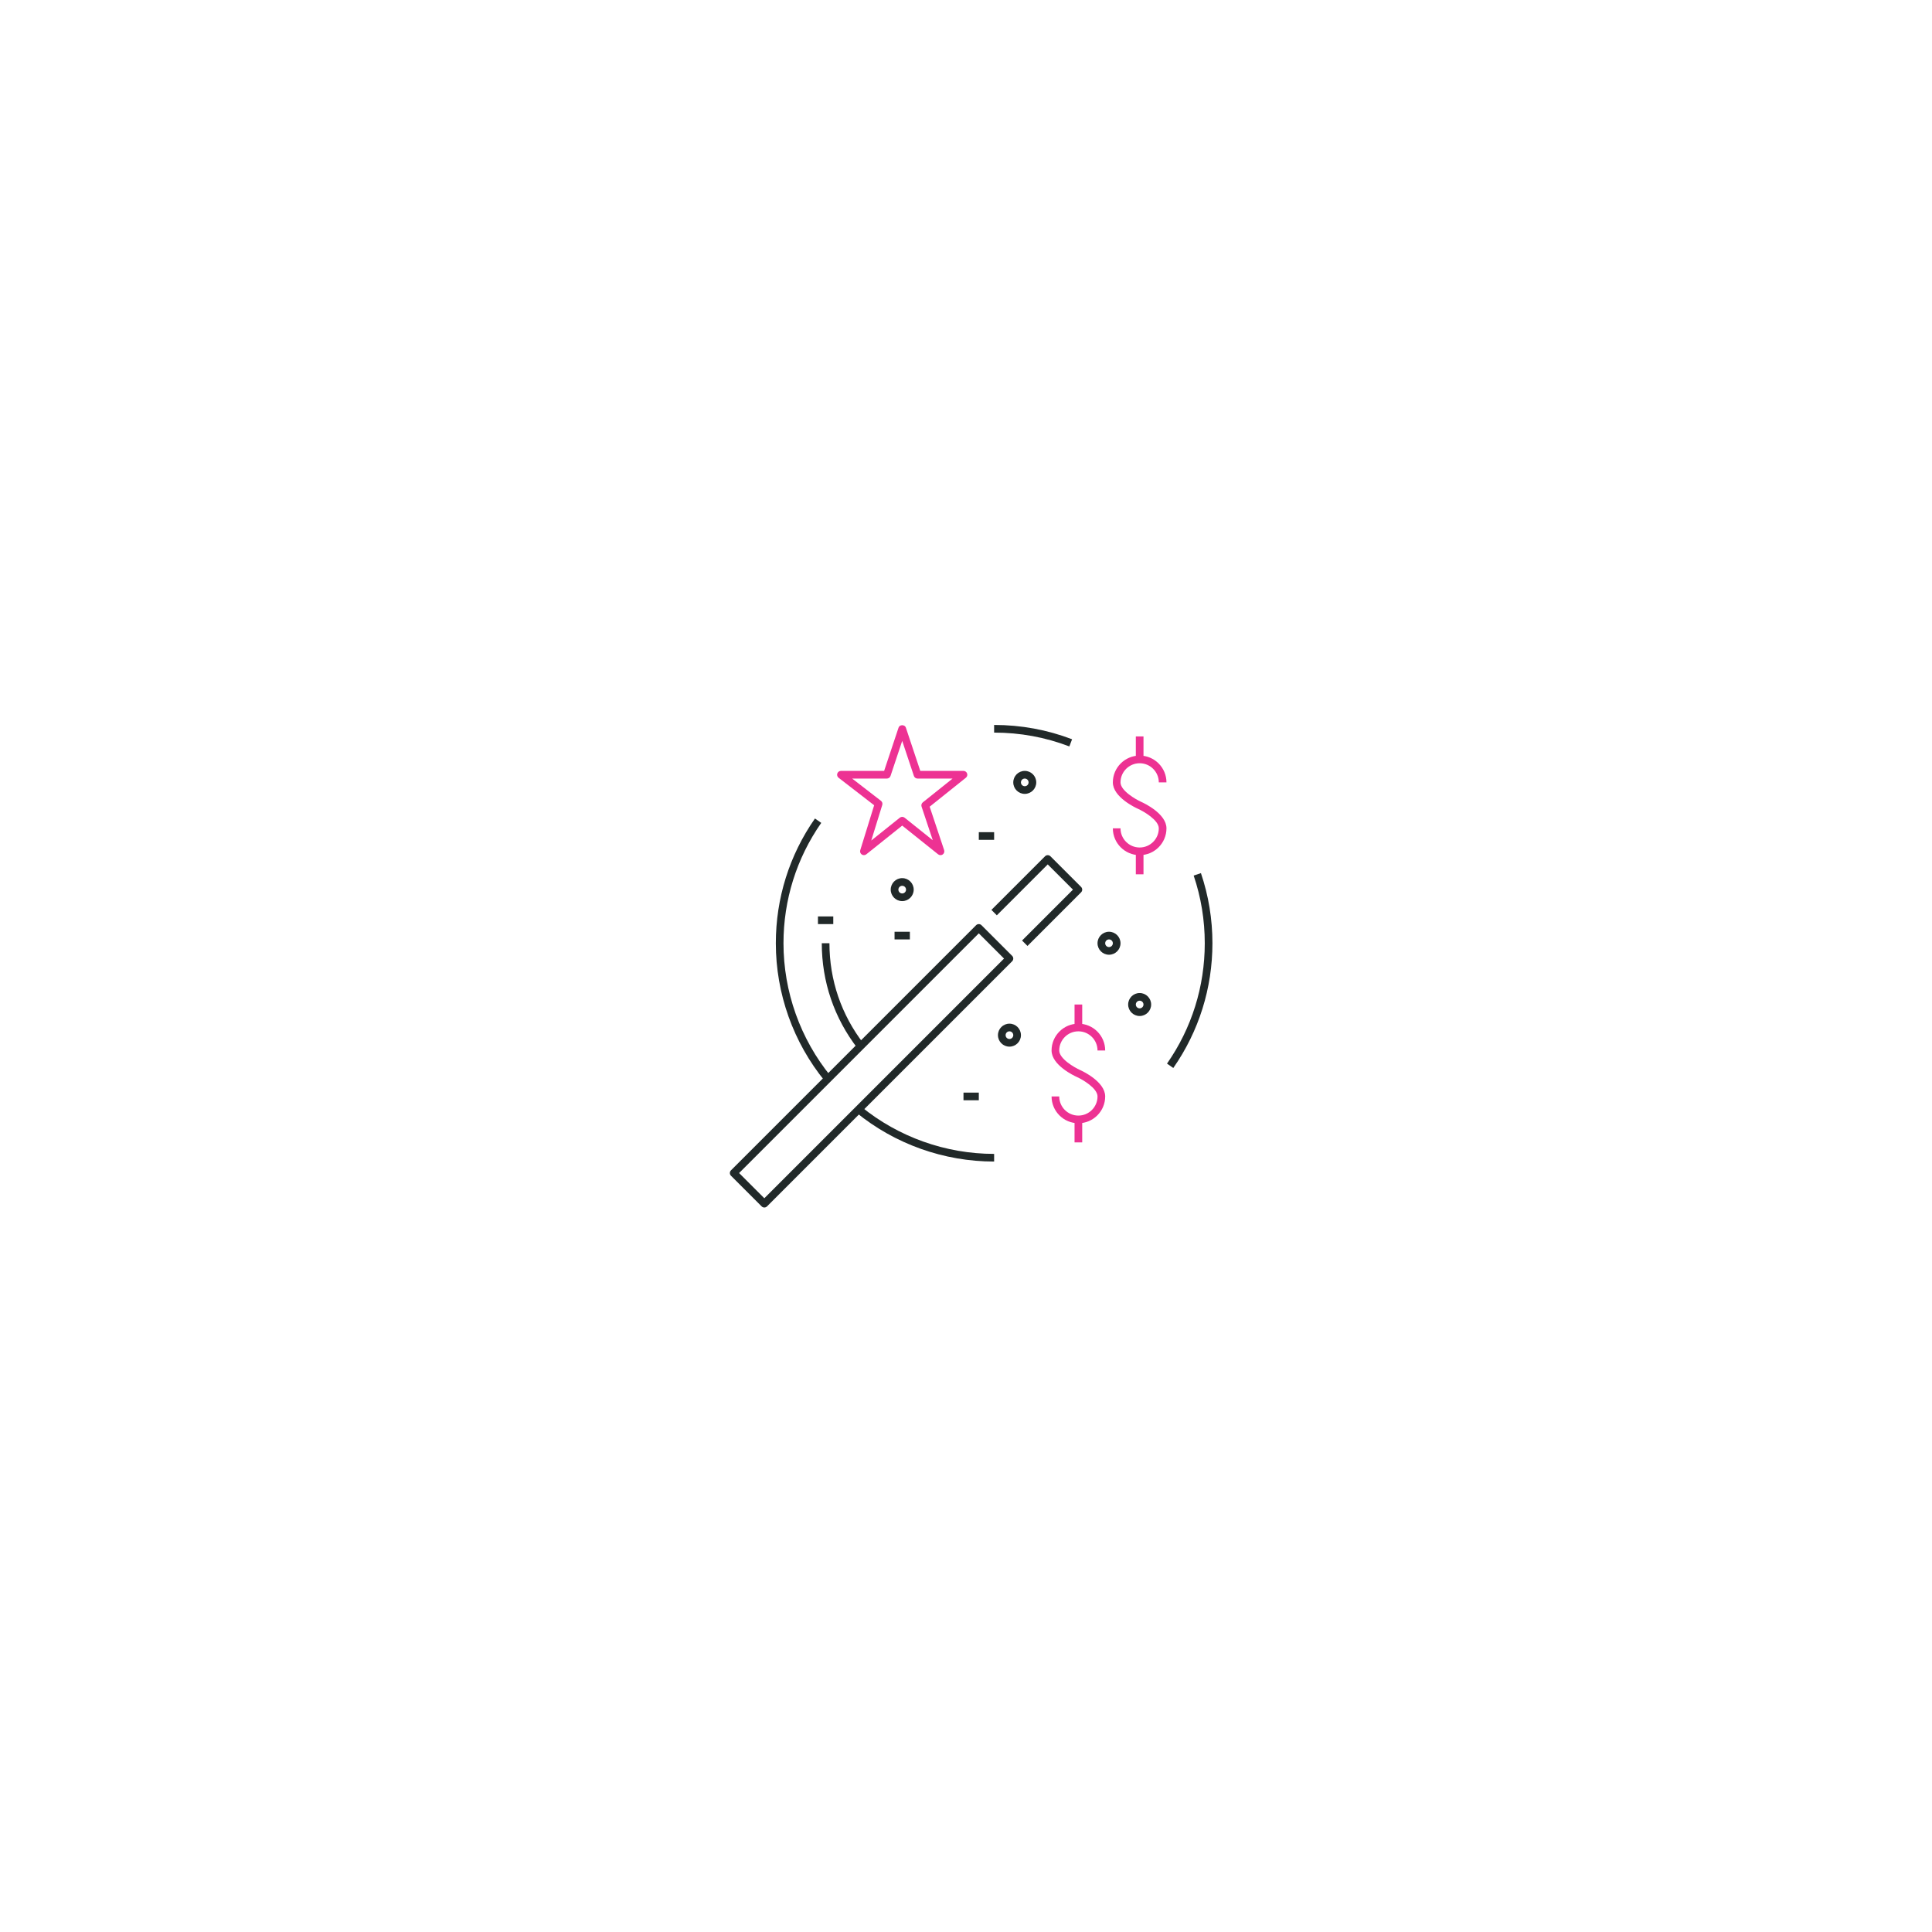
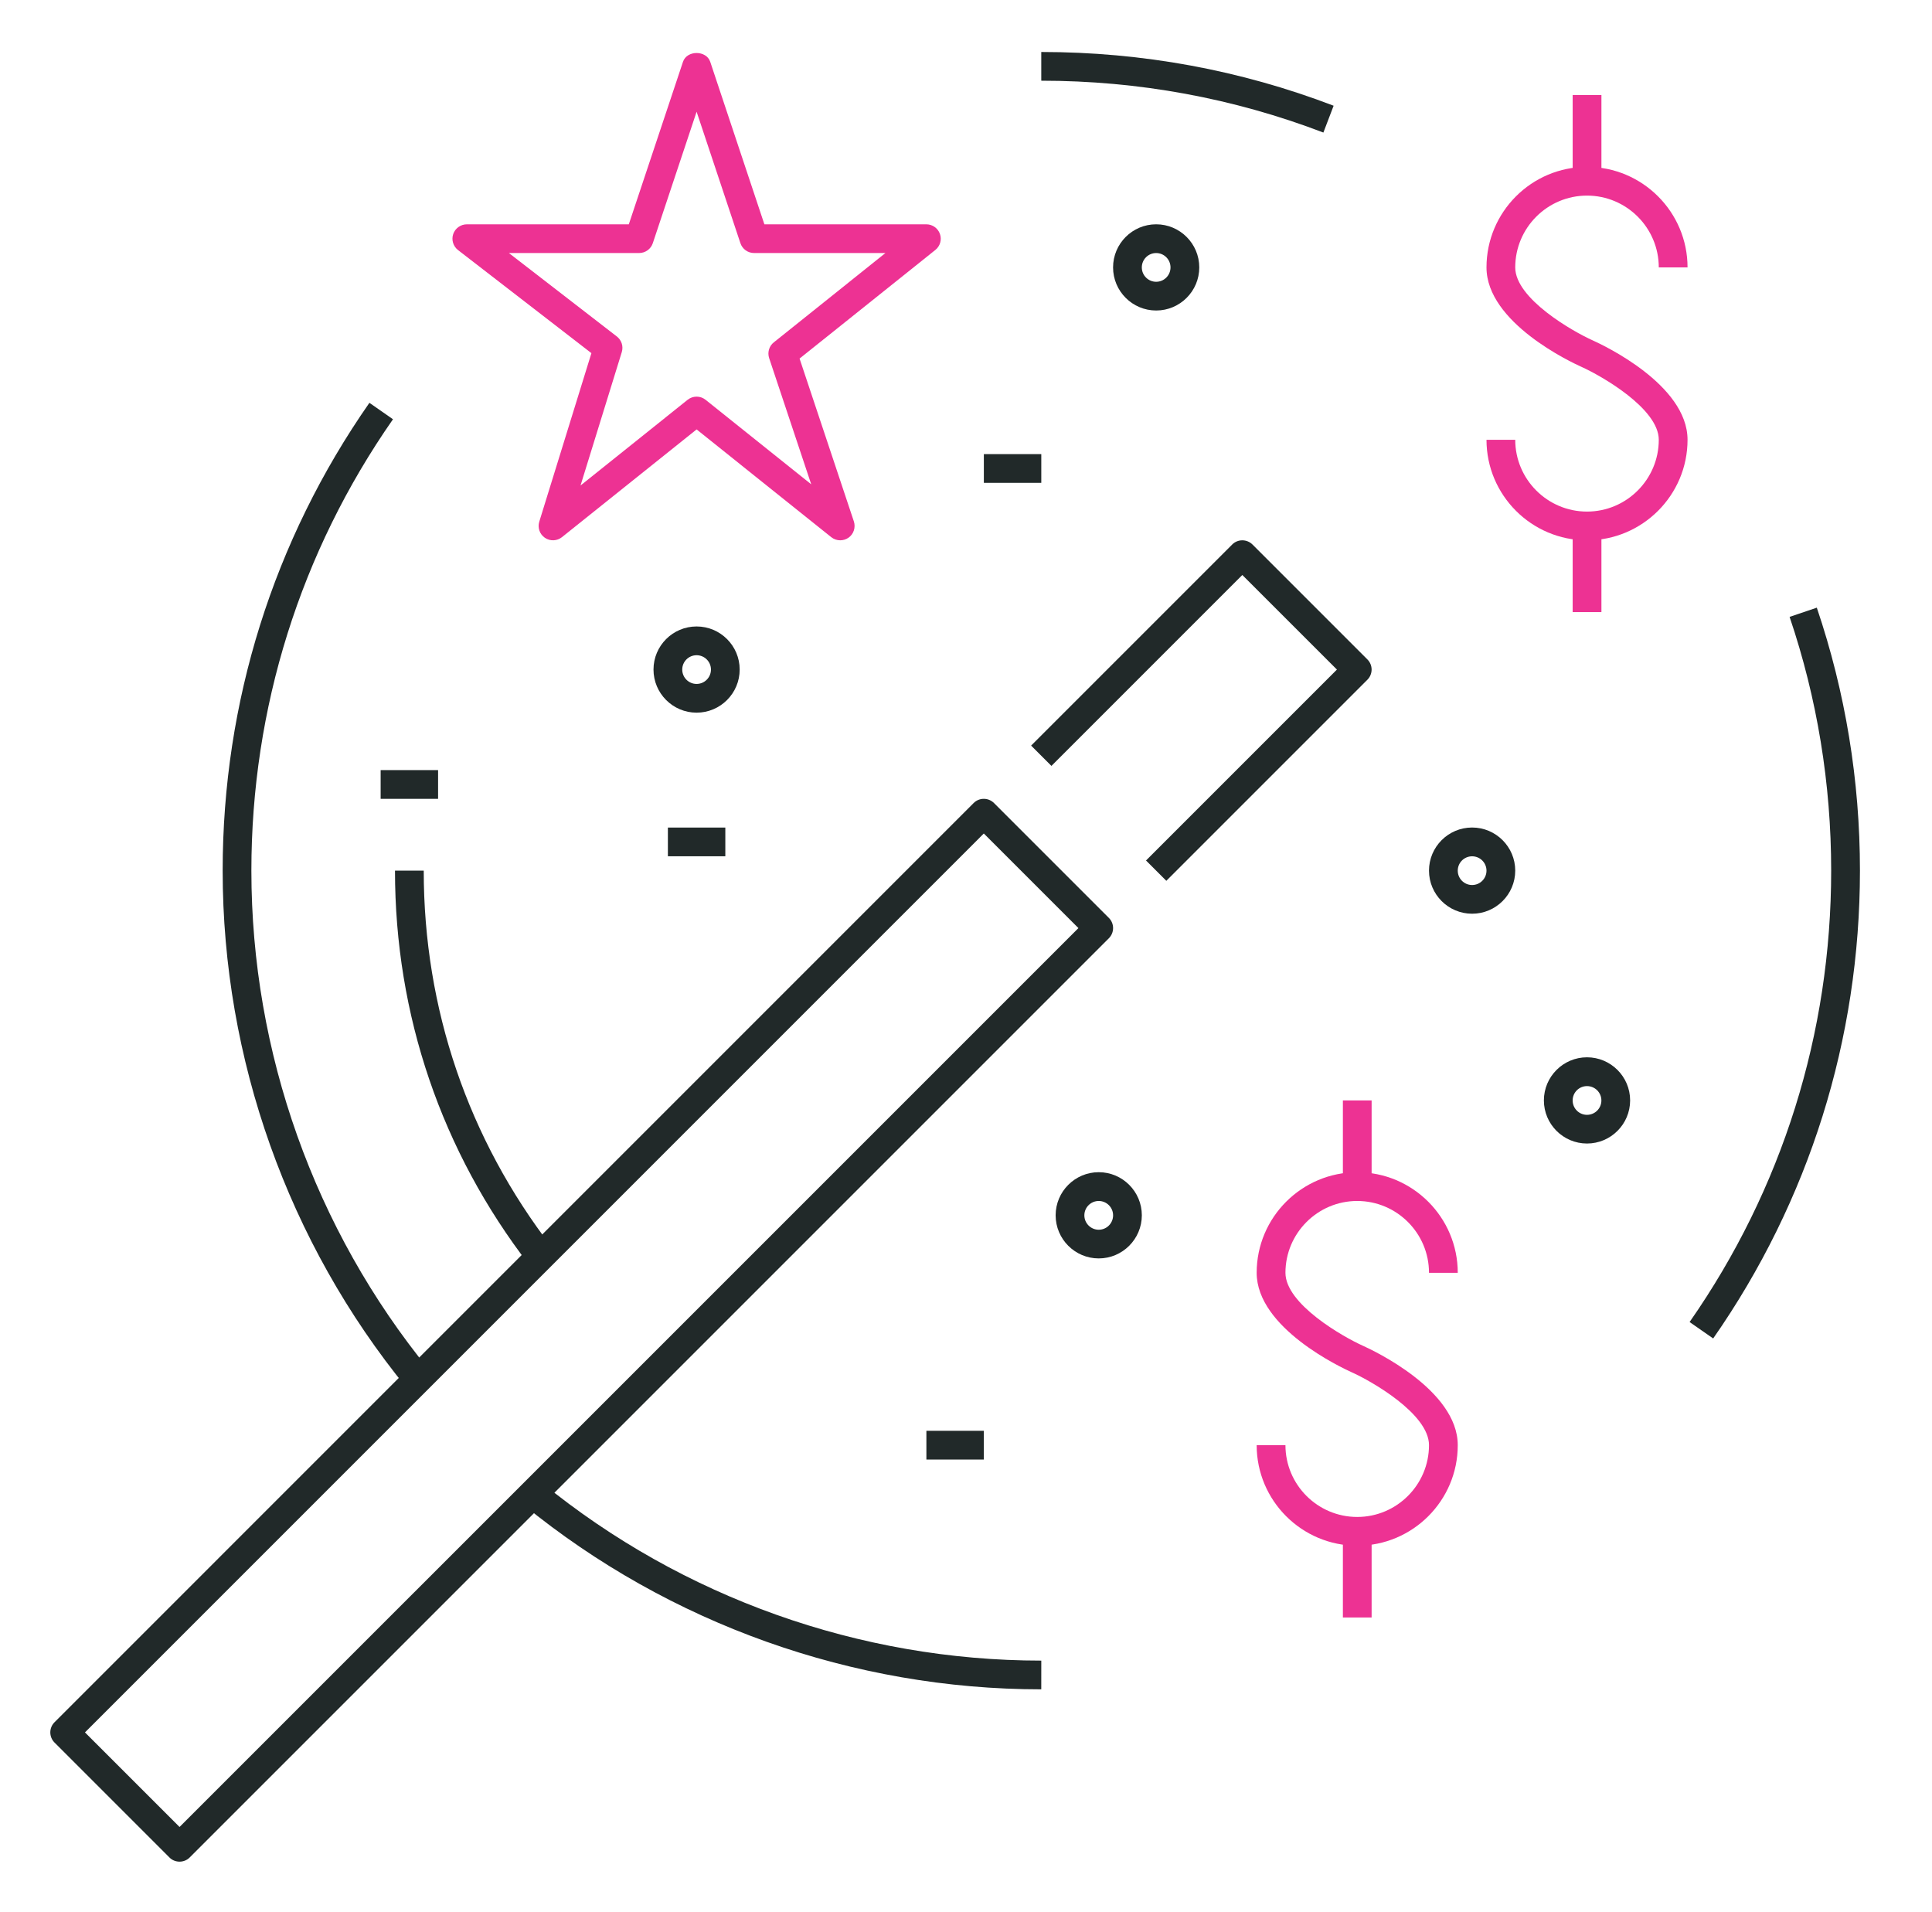
- <svg xmlns="http://www.w3.org/2000/svg" version="1.1" id="Layer_1" x="0px" y="0px" width="360px" height="360px" viewBox="0 0 360 360" enable-background="new 0 0 360 360" xml:space="preserve">
+ <svg xmlns="http://www.w3.org/2000/svg" version="1.1" id="Layer_1" x="0px" y="0px" width="96px" height="95px" viewBox="132.5 130.5 96 95" enable-background="new 132.5 130.5 96 95" xml:space="preserve">
  <g>
-     <path fill="#212929" d="M137.722,218.578l4.7,4.699l44.664-44.663l-4.701-4.7L137.722,218.578z M142.422,225   c-0.183,0-0.365-0.069-0.504-0.209l-5.709-5.709c-0.279-0.279-0.279-0.73,0-1.009l45.671-45.673c0.279-0.278,0.73-0.278,1.01,0   l5.709,5.709c0.279,0.278,0.279,0.73,0,1.01l-45.672,45.672C142.788,224.931,142.605,225,142.422,225" />
-     <path fill="#212929" d="M191.454,176.265l-1.009-1.01l9.486-9.486l-4.701-4.699l-9.485,9.486l-1.009-1.01l9.99-9.99   c0.278-0.279,0.73-0.279,1.01,0l5.709,5.709c0.279,0.278,0.279,0.729,0,1.009L191.454,176.265z" />
-     <path fill="#ED3293" d="M158.787,145.073l5.364,4.146c0.236,0.182,0.333,0.491,0.245,0.776l-2.05,6.628l5.322-4.259   c0.262-0.208,0.63-0.208,0.892,0l5.249,4.2l-2.091-6.271c-0.094-0.284-0.001-0.598,0.232-0.783l5.547-4.438h-6.529   c-0.306,0-0.579-0.196-0.677-0.487l-2.177-6.533l-2.177,6.533c-0.098,0.291-0.371,0.487-0.678,0.487H158.787z M175.25,159.346   c-0.157,0-0.316-0.052-0.446-0.156l-6.69-5.353l-6.691,5.353c-0.243,0.195-0.589,0.208-0.847,0.032   c-0.259-0.176-0.373-0.501-0.28-0.801l2.591-8.374l-6.628-5.122c-0.241-0.188-0.337-0.507-0.239-0.796   c0.099-0.288,0.371-0.483,0.676-0.483h8.049l2.692-8.075c0.194-0.583,1.159-0.583,1.354,0l2.691,8.075h8.05   c0.302,0,0.573,0.192,0.673,0.479c0.101,0.285,0.01,0.604-0.227,0.793l-6.748,5.398l2.698,8.091   c0.098,0.301-0.01,0.631-0.269,0.812C175.536,159.304,175.392,159.346,175.25,159.346" />
-     <path fill="#212929" d="M185.24,216.437c-9.349,0-18.479-3.251-25.709-9.154l0.903-1.104c6.976,5.694,15.786,8.832,24.807,8.832   V216.437z" />
-     <path fill="#212929" d="M218.627,199.004l-1.172-0.816c4.604-6.599,7.035-14.354,7.035-22.429c0-4.316-0.695-8.559-2.066-12.608   l1.352-0.458c1.421,4.197,2.143,8.594,2.143,13.066C225.918,184.128,223.396,192.166,218.627,199.004" />
-     <path fill="#212929" d="M199.258,139.086c-4.47-1.709-9.186-2.576-14.018-2.576v-1.427c5.007,0,9.895,0.897,14.527,2.67   L199.258,139.086z" />
-     <path fill="#212929" d="M153.717,201.47c-5.903-7.228-9.153-16.358-9.153-25.71c0-8.369,2.521-16.407,7.292-23.245l1.171,0.817   c-4.602,6.597-7.036,14.353-7.036,22.428c0,9.022,3.136,17.834,8.832,24.807L153.717,201.47z" />
-     <path fill="#212929" d="M206.649,175.047c-0.394,0-0.713,0.318-0.713,0.713c0,0.394,0.319,0.714,0.713,0.714   s0.714-0.32,0.714-0.714C207.363,175.365,207.043,175.047,206.649,175.047 M206.649,177.9c-1.181,0-2.142-0.96-2.142-2.141   s0.961-2.142,2.142-2.142s2.142,0.961,2.142,2.142S207.83,177.9,206.649,177.9" />
-     <path fill="#212929" d="M190.949,145.073c-0.393,0-0.713,0.319-0.713,0.714c0,0.394,0.32,0.714,0.713,0.714   c0.394,0,0.713-0.32,0.713-0.714C191.662,145.393,191.343,145.073,190.949,145.073 M190.949,147.928   c-1.181,0-2.141-0.96-2.141-2.141s0.96-2.142,2.141-2.142s2.142,0.961,2.142,2.142S192.13,147.928,190.949,147.928" />
-     <path fill="#212929" d="M168.113,165.056c-0.393,0-0.713,0.319-0.713,0.713s0.32,0.714,0.713,0.714s0.714-0.32,0.714-0.714   S168.506,165.056,168.113,165.056 M168.113,167.91c-1.181,0-2.141-0.961-2.141-2.142s0.96-2.141,2.141-2.141   s2.141,0.96,2.141,2.141S169.294,167.91,168.113,167.91" />
-     <path fill="#212929" d="M188.096,192.173c-0.394,0-0.715,0.319-0.715,0.714c0,0.394,0.321,0.714,0.715,0.714   c0.393,0,0.713-0.32,0.713-0.714C188.809,192.492,188.488,192.173,188.096,192.173 M188.096,195.027   c-1.182,0-2.142-0.96-2.142-2.141s0.96-2.142,2.142-2.142c1.18,0,2.141,0.961,2.141,2.142S189.275,195.027,188.096,195.027" />
-     <path fill="#212929" d="M212.358,186.465c-0.394,0-0.713,0.318-0.713,0.713c0,0.394,0.319,0.714,0.713,0.714   s0.714-0.32,0.714-0.714C213.072,186.783,212.752,186.465,212.358,186.465 M212.358,189.318c-1.181,0-2.142-0.96-2.142-2.141   s0.961-2.142,2.142-2.142s2.142,0.961,2.142,2.142S213.539,189.318,212.358,189.318" />
-     <path fill="#212929" d="M159.808,195.368c-4.371-5.66-6.681-12.44-6.681-19.608h1.428c0,6.849,2.206,13.328,6.382,18.735   L159.808,195.368z" />
+     <path fill="#212929" d="M136.722,216.578l4.7,4.699l44.664-44.663l-4.701-4.7L136.722,216.578z M141.422,223   c-0.183,0-0.365-0.068-0.504-0.209l-5.709-5.709c-0.279-0.279-0.279-0.73,0-1.009L180.88,170.4c0.279-0.278,0.729-0.278,1.011,0   l5.709,5.709c0.278,0.278,0.278,0.73,0,1.01l-45.673,45.672C141.788,222.932,141.605,223,141.422,223" />
+     <path fill="#212929" d="M190.454,174.265l-1.009-1.01l9.486-9.486l-4.701-4.699l-9.485,9.486l-1.009-1.01l9.99-9.99   c0.277-0.279,0.729-0.279,1.01,0l5.709,5.709c0.279,0.278,0.279,0.729,0,1.009L190.454,174.265z" />
+     <path fill="#ED3293" d="M157.787,143.073l5.364,4.146c0.236,0.182,0.333,0.491,0.245,0.776l-2.05,6.628l5.322-4.259   c0.262-0.208,0.63-0.208,0.892,0l5.249,4.2l-2.091-6.271c-0.094-0.284-0.001-0.598,0.232-0.783l5.547-4.438h-6.529   c-0.306,0-0.579-0.196-0.677-0.487l-2.177-6.533l-2.177,6.533c-0.098,0.291-0.371,0.487-0.678,0.487h-6.472V143.073z    M174.25,157.346c-0.157,0-0.316-0.052-0.446-0.156l-6.69-5.353l-6.691,5.353c-0.243,0.195-0.589,0.208-0.847,0.032   c-0.259-0.176-0.373-0.501-0.28-0.801l2.591-8.374l-6.628-5.122c-0.241-0.188-0.337-0.507-0.239-0.796   c0.099-0.288,0.371-0.483,0.676-0.483h8.049l2.692-8.075c0.194-0.583,1.159-0.583,1.354,0l2.691,8.075h8.05   c0.302,0,0.573,0.192,0.673,0.479c0.101,0.285,0.01,0.604-0.227,0.793l-6.748,5.398l2.698,8.091   c0.098,0.301-0.01,0.631-0.269,0.812C174.536,157.304,174.392,157.346,174.25,157.346" />
+     <path fill="#212929" d="M184.24,214.438c-9.349,0-18.479-3.252-25.709-9.154l0.903-1.104c6.976,5.693,15.786,8.831,24.807,8.831   L184.24,214.438L184.24,214.438z" />
+     <path fill="#212929" d="M217.627,197.004l-1.172-0.816c4.604-6.599,7.035-14.354,7.035-22.429c0-4.316-0.695-8.559-2.066-12.608   l1.352-0.458c1.422,4.197,2.144,8.594,2.144,13.066C224.918,182.128,222.396,190.166,217.627,197.004" />
+     <path fill="#212929" d="M198.258,137.086c-4.47-1.709-9.186-2.576-14.018-2.576v-1.427c5.007,0,9.895,0.897,14.527,2.67   L198.258,137.086z" />
+     <path fill="#212929" d="M152.717,199.471c-5.903-7.229-9.153-16.359-9.153-25.711c0-8.369,2.521-16.407,7.292-23.245l1.171,0.817   c-4.602,6.597-7.036,14.353-7.036,22.428c0,9.022,3.136,17.834,8.832,24.807L152.717,199.471z" />
+     <path fill="#212929" d="M205.648,173.047c-0.394,0-0.713,0.318-0.713,0.713c0,0.394,0.319,0.714,0.713,0.714   c0.395,0,0.715-0.32,0.715-0.714C206.363,173.365,206.043,173.047,205.648,173.047 M205.648,175.9c-1.181,0-2.142-0.96-2.142-2.141   c0-1.181,0.961-2.142,2.142-2.142c1.182,0,2.143,0.961,2.143,2.142C207.791,174.94,206.83,175.9,205.648,175.9" />
+     <path fill="#212929" d="M189.949,143.073c-0.393,0-0.713,0.319-0.713,0.714c0,0.394,0.32,0.714,0.713,0.714   c0.394,0,0.713-0.32,0.713-0.714S190.343,143.073,189.949,143.073 M189.949,145.928c-1.182,0-2.141-0.96-2.141-2.141   c0-1.181,0.959-2.142,2.141-2.142c1.181,0,2.142,0.961,2.142,2.142C192.091,144.968,191.13,145.928,189.949,145.928" />
+     <path fill="#212929" d="M167.113,163.056c-0.393,0-0.713,0.319-0.713,0.713s0.32,0.714,0.713,0.714c0.393,0,0.714-0.32,0.714-0.714   S167.506,163.056,167.113,163.056 M167.113,165.91c-1.181,0-2.141-0.961-2.141-2.142s0.96-2.141,2.141-2.141   c1.181,0,2.141,0.96,2.141,2.141S168.294,165.91,167.113,165.91" />
+     <path fill="#212929" d="M187.096,190.173c-0.394,0-0.715,0.319-0.715,0.714s0.321,0.715,0.715,0.715   c0.393,0,0.713-0.32,0.713-0.715S187.488,190.173,187.096,190.173 M187.096,193.027c-1.182,0-2.142-0.961-2.142-2.142   s0.96-2.142,2.142-2.142c1.18,0,2.141,0.961,2.141,2.142S188.275,193.027,187.096,193.027" />
+     <path fill="#212929" d="M211.357,184.465c-0.394,0-0.713,0.318-0.713,0.713s0.319,0.715,0.713,0.715   c0.395,0,0.715-0.32,0.715-0.715S211.752,184.465,211.357,184.465 M211.357,187.318c-1.181,0-2.142-0.961-2.142-2.142   s0.961-2.142,2.142-2.142c1.182,0,2.143,0.961,2.143,2.142S212.539,187.318,211.357,187.318" />
+     <path fill="#212929" d="M158.808,193.368c-4.371-5.66-6.681-12.44-6.681-19.608h1.428c0,6.85,2.206,13.328,6.382,18.735   L158.808,193.368z" />
  </g>
-   <rect x="182.387" y="155.064" fill="#212929" width="2.854" height="1.427" />
-   <rect x="166.687" y="173.619" fill="#212929" width="2.854" height="1.427" />
-   <rect x="152.414" y="170.764" fill="#212929" width="2.854" height="1.428" />
-   <rect x="179.532" y="203.592" fill="#212929" width="2.854" height="1.427" />
+   <rect x="181.387" y="153.064" fill="#212929" width="2.854" height="1.427" />
+   <rect x="165.687" y="171.619" fill="#212929" width="2.854" height="1.427" />
+   <rect x="151.414" y="168.764" fill="#212929" width="2.854" height="1.428" />
+   <rect x="178.532" y="201.592" fill="#212929" width="2.854" height="1.428" />
  <g>
-     <path fill="#ED3293" d="M212.358,159.346c-2.754,0-4.995-2.241-4.995-4.995h1.428c0,1.967,1.6,3.568,3.567,3.568   s3.567-1.602,3.567-3.568c0-1.552-2.858-3.182-3.858-3.63c-0.481-0.216-4.704-2.187-4.704-4.934c0-2.755,2.241-4.995,4.995-4.995   s4.996,2.24,4.996,4.995h-1.429c0-1.968-1.6-3.568-3.567-3.568s-3.567,1.601-3.567,3.568c0,1.552,2.858,3.182,3.859,3.63   c0.482,0.217,4.704,2.186,4.704,4.934C217.354,157.104,215.112,159.346,212.358,159.346" />
+     <path fill="#ED3293" d="M211.357,157.346c-2.754,0-4.994-2.241-4.994-4.995h1.428c0,1.967,1.6,3.568,3.566,3.568   c1.968,0,3.567-1.602,3.567-3.568c0-1.552-2.858-3.182-3.858-3.63c-0.48-0.216-4.703-2.187-4.703-4.934   c0-2.755,2.24-4.995,4.994-4.995s4.996,2.24,4.996,4.995h-1.429c0-1.968-1.6-3.568-3.567-3.568c-1.967,0-3.566,1.601-3.566,3.568   c0,1.552,2.857,3.182,3.859,3.63c0.481,0.217,4.703,2.186,4.703,4.934C216.354,155.104,214.111,157.346,211.357,157.346" />
  </g>
-   <rect x="211.645" y="137.223" fill="#ED3293" width="1.428" height="4.282" />
-   <rect x="211.645" y="158.632" fill="#ED3293" width="1.428" height="4.282" />
+   <rect x="210.645" y="135.223" fill="#ED3293" width="1.429" height="4.282" />
+   <rect x="210.645" y="156.632" fill="#ED3293" width="1.429" height="4.282" />
  <g>
-     <path fill="#ED3293" d="M200.94,209.301c-2.754,0-4.996-2.241-4.996-4.996h1.429c0,1.968,1.6,3.568,3.567,3.568   s3.567-1.601,3.567-3.568c0-1.552-2.858-3.183-3.859-3.629c-0.48-0.218-4.704-2.188-4.704-4.935c0-2.754,2.242-4.996,4.996-4.996   s4.996,2.242,4.996,4.996h-1.429c0-1.967-1.6-3.568-3.567-3.568s-3.567,1.602-3.567,3.568c0,1.552,2.858,3.182,3.859,3.63   c0.48,0.216,4.704,2.187,4.704,4.934C205.937,207.06,203.694,209.301,200.94,209.301" />
+     <path fill="#ED3293" d="M199.939,207.301c-2.754,0-4.996-2.24-4.996-4.996h1.43c0,1.969,1.6,3.568,3.566,3.568   c1.968,0,3.567-1.602,3.567-3.568c0-1.552-2.858-3.183-3.858-3.629c-0.48-0.218-4.705-2.188-4.705-4.935   c0-2.755,2.242-4.996,4.996-4.996s4.996,2.241,4.996,4.996h-1.429c0-1.968-1.6-3.568-3.567-3.568c-1.967,0-3.566,1.603-3.566,3.568   c0,1.552,2.857,3.182,3.859,3.63c0.479,0.216,4.703,2.188,4.703,4.934C204.938,205.061,202.693,207.301,199.939,207.301" />
  </g>
-   <rect x="200.227" y="187.177" fill="#ED3293" width="1.428" height="4.282" />
-   <rect x="200.227" y="208.586" fill="#ED3293" width="1.428" height="4.282" />
+   <rect x="199.227" y="185.177" fill="#ED3293" width="1.428" height="4.282" />
+   <rect x="199.227" y="206.586" fill="#ED3293" width="1.428" height="4.282" />
</svg>
